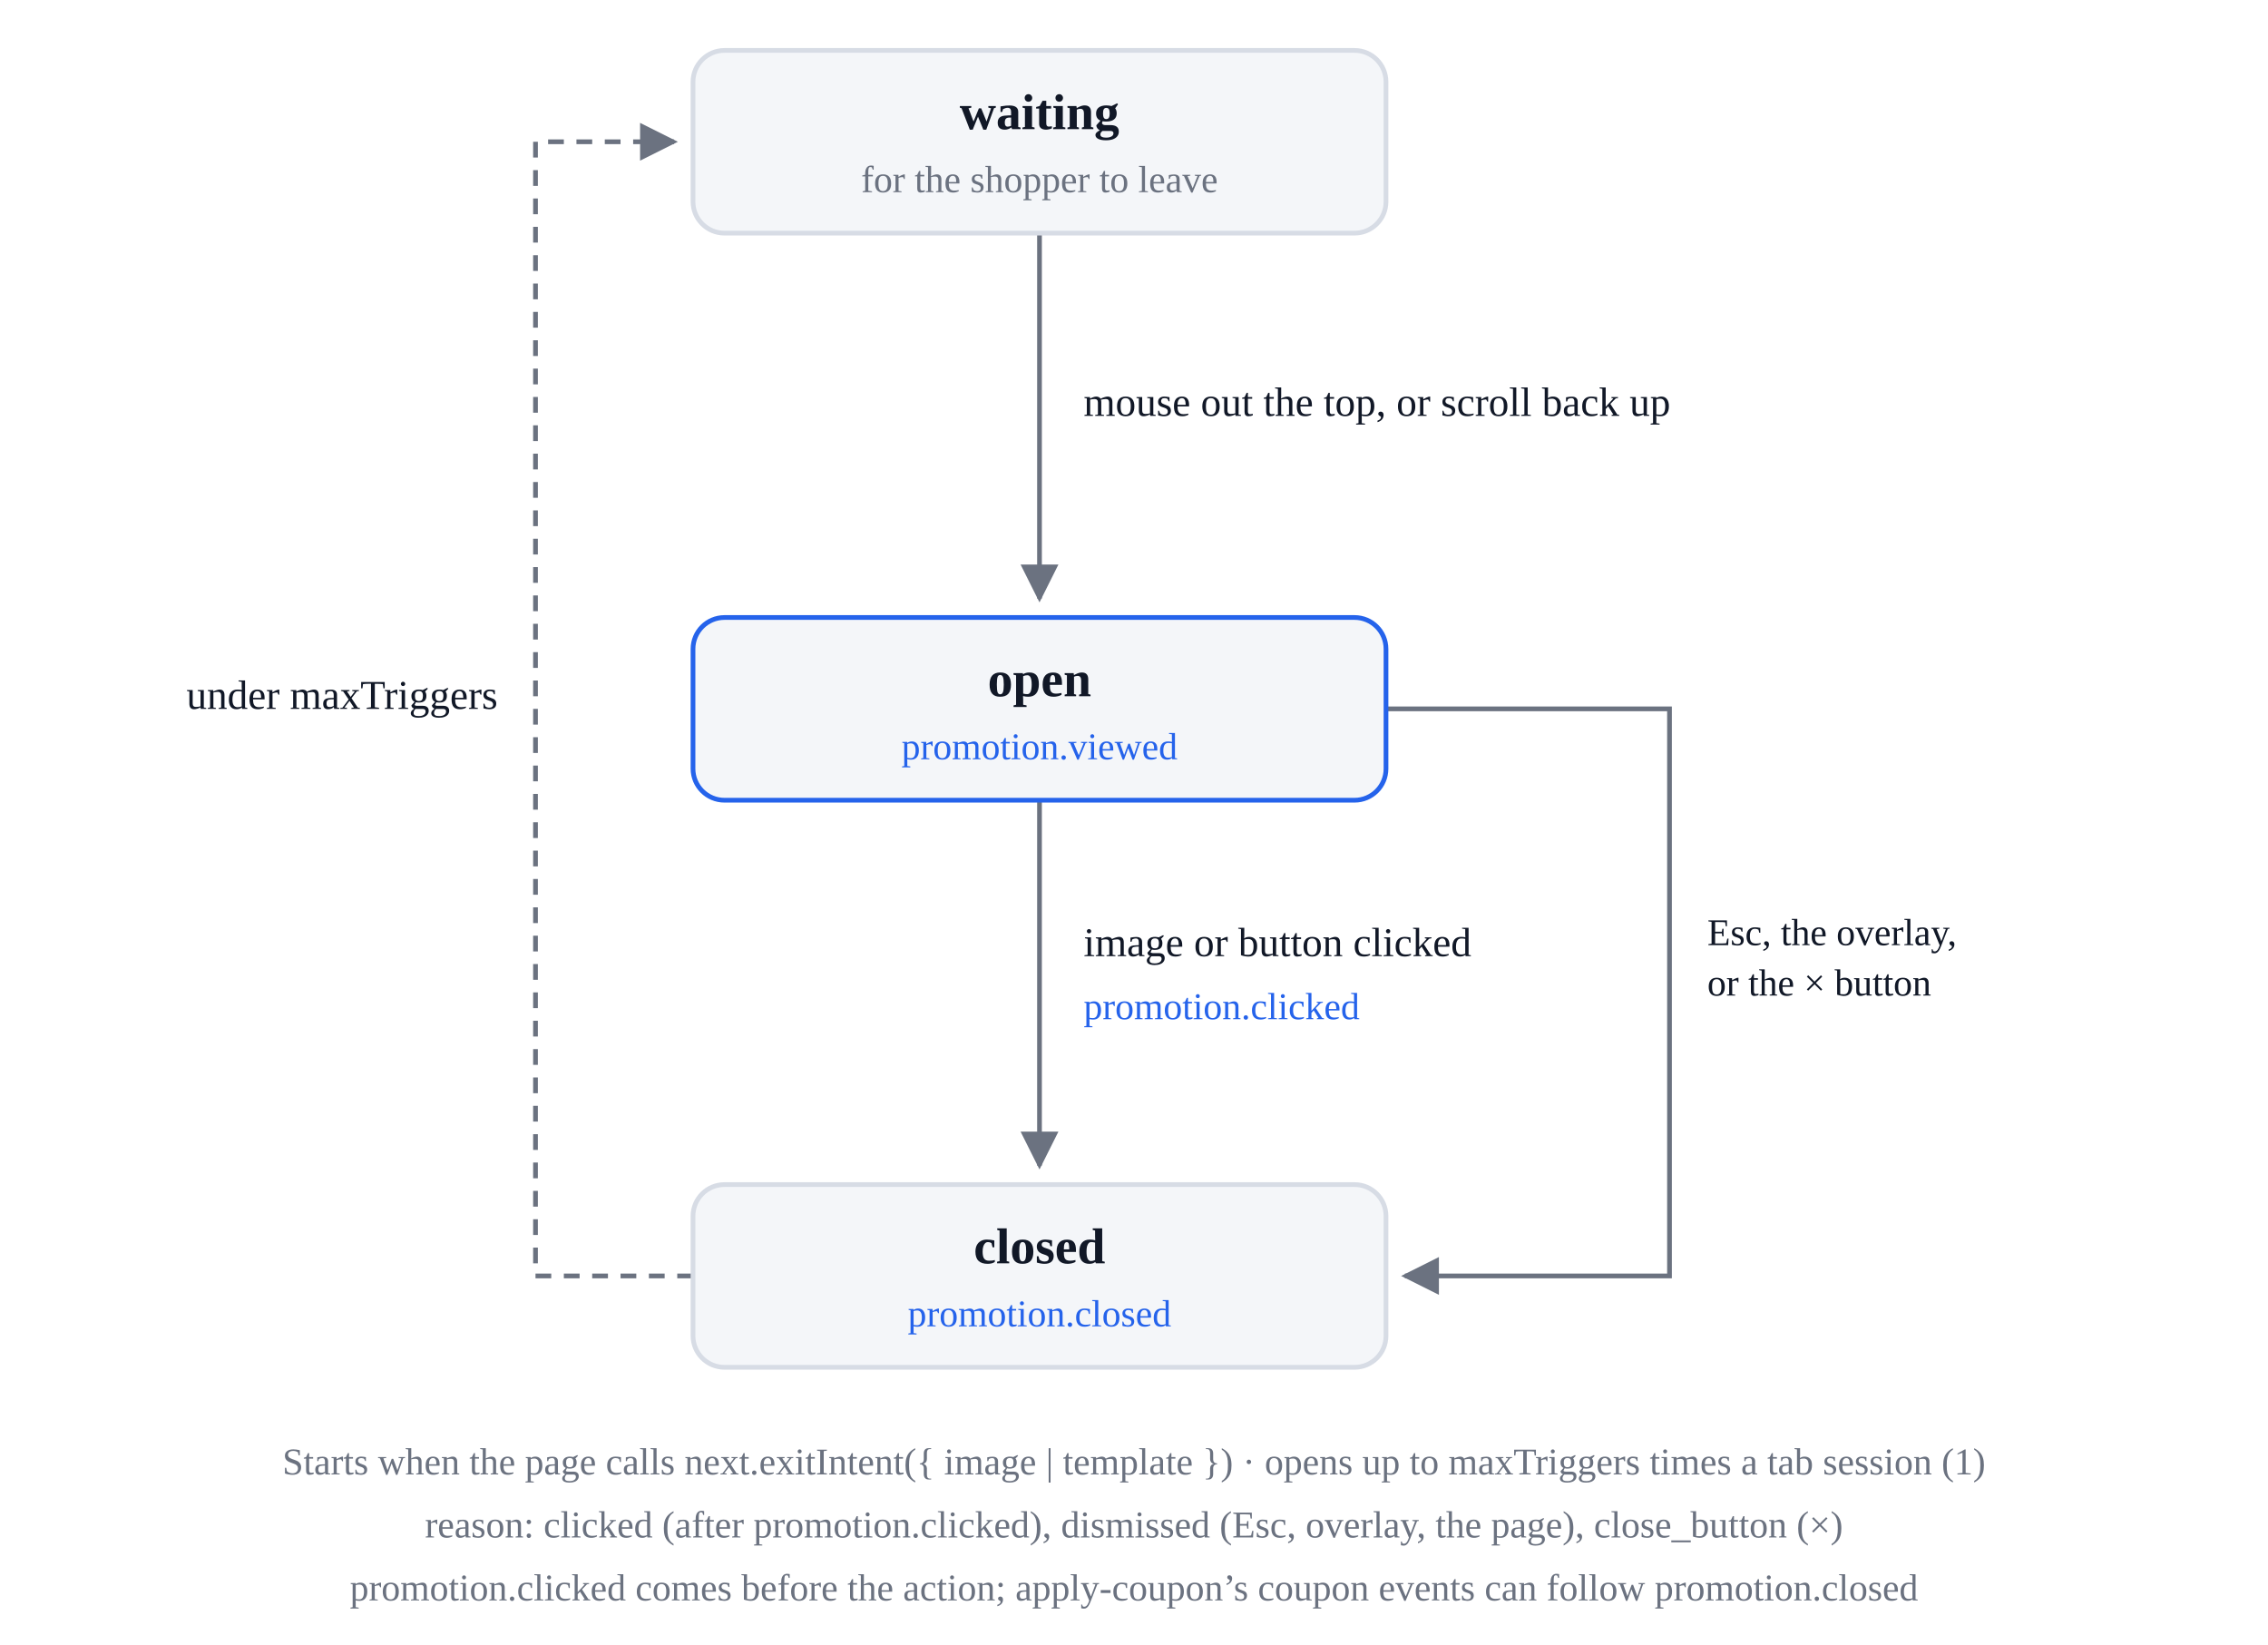
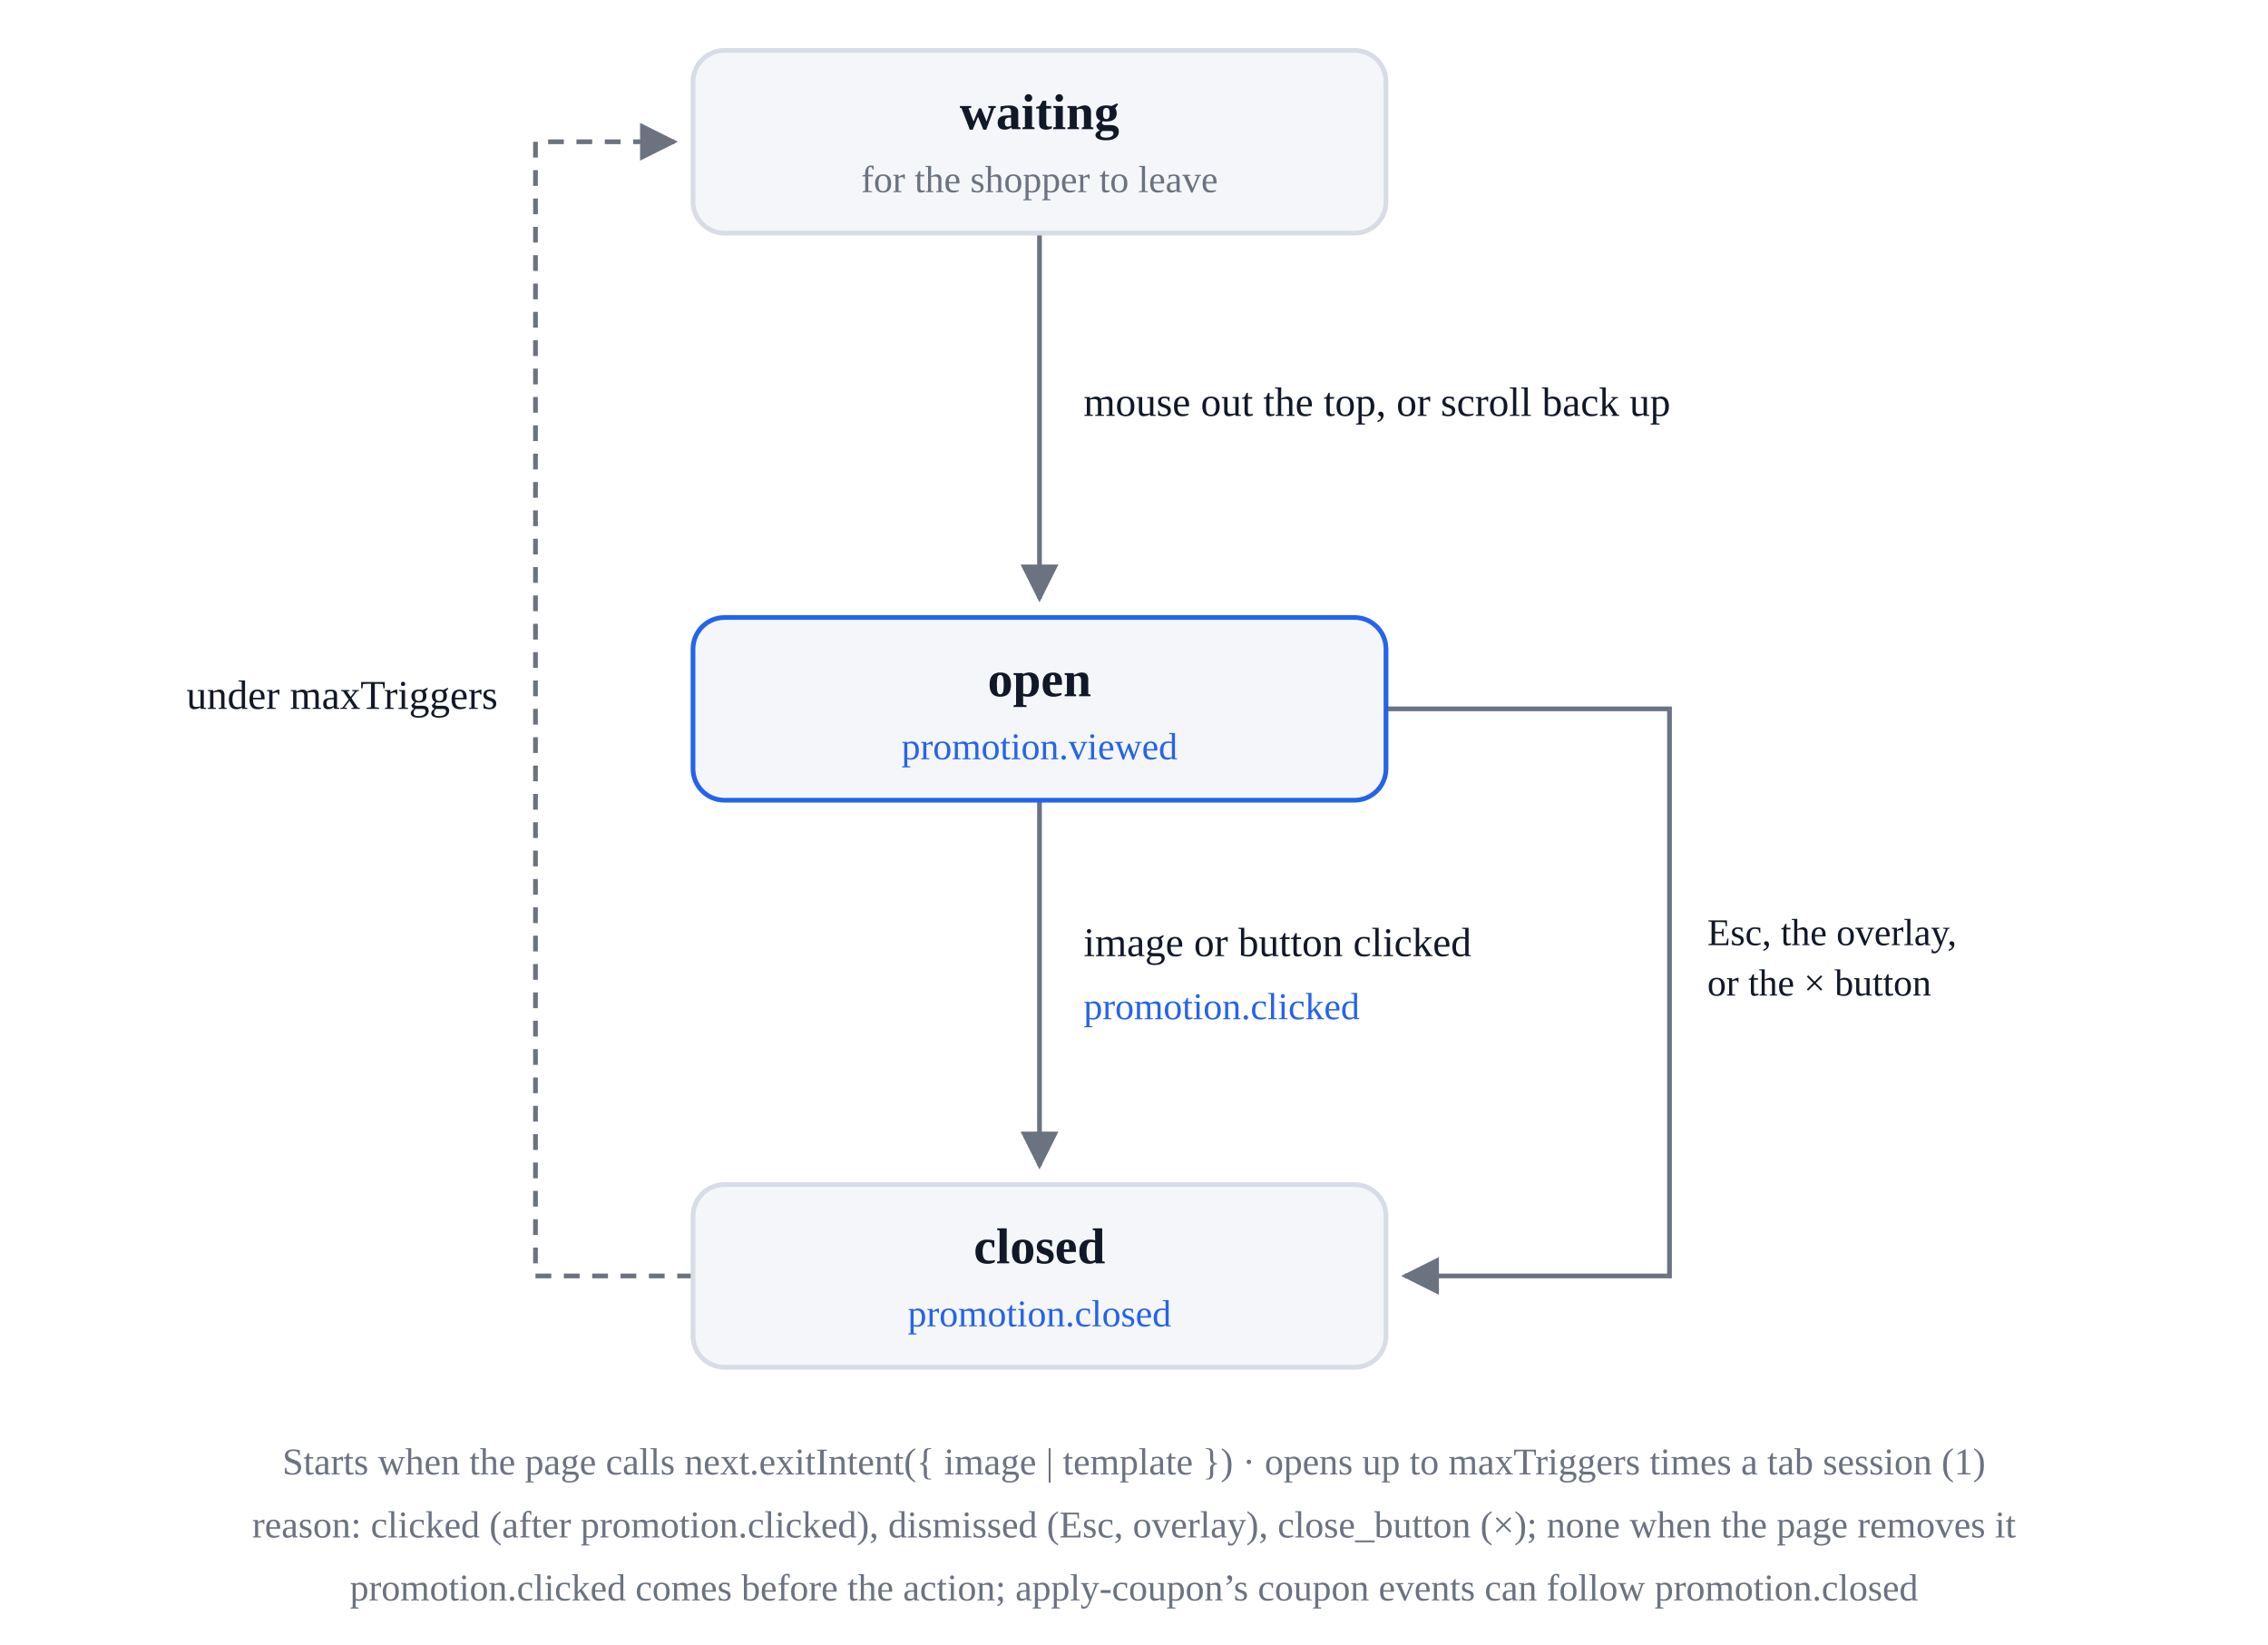
<svg xmlns="http://www.w3.org/2000/svg" viewBox="0 0 720 522" width="720" height="522" role="img" aria-labelledby="promotions-lifecycle-title promotions-lifecycle-desc" style="font-family: var(--clean-font-body, system-ui, sans-serif)">
  <defs>
    <marker id="promotions-lifecycle-arrow" viewBox="0 0 10 10" refX="9" refY="5" markerWidth="8" markerHeight="8" orient="auto-start-reverse">
      <path d="M0,0 L10,5 L0,10 z" style="fill: var(--clean-fg-muted, #6b7280)" />
    </marker>
  </defs>
  <g>
    <path d="M330 74 V190" marker-end="url(#promotions-lifecycle-arrow)" style="fill: none; stroke: var(--clean-fg-muted, #6b7280); stroke-width: 1.5" />
    <text x="344" y="132" text-anchor="start" style="fill: var(--clean-fg, #111827); font-size: 13px">mouse out the top, or scroll back up</text>
    <path d="M330 254 V370" marker-end="url(#promotions-lifecycle-arrow)" style="fill: none; stroke: var(--clean-fg-muted, #6b7280); stroke-width: 1.5" />
    <text x="344" y="303.5" text-anchor="start" style="fill: var(--clean-fg, #111827); font-size: 13px">image or button clicked</text>
    <text x="344" y="323.5" text-anchor="start" style="fill: var(--clean-accent, #2563eb); font-size: 12px; font-family: var(--clean-font-mono, ui-monospace, monospace)">promotion.clicked</text>
    <path d="M440 225 H530 V405 H446" marker-end="url(#promotions-lifecycle-arrow)" style="fill: none; stroke: var(--clean-fg-muted, #6b7280); stroke-width: 1.5" />
    <text x="542" y="300" text-anchor="start" style="fill: var(--clean-fg, #111827); font-size: 12px">Esc, the overlay,</text>
    <text x="542" y="316" text-anchor="start" style="fill: var(--clean-fg, #111827); font-size: 12px">or the × button</text>
    <path d="M220 405 H170 V45 H214" marker-end="url(#promotions-lifecycle-arrow)" style="fill: none; stroke: var(--clean-fg-muted, #6b7280); stroke-width: 1.5; stroke-dasharray: 5 4" />
    <text x="158" y="225" text-anchor="end" style="fill: var(--clean-fg, #111827); font-size: 13px">under maxTriggers</text>
  </g>
  <g text-anchor="middle">
    <rect x="220" y="16" width="220" height="58" rx="10" style="fill: var(--clean-bg-muted, #f4f6f9); stroke: var(--clean-border, #d7dce5); stroke-width: 1.5" />
    <text x="330" y="41" style="fill: var(--clean-fg, #111827); font-size: 16px; font-weight: 600">waiting</text>
    <text x="330" y="61" style="fill: var(--clean-fg-muted, #6b7280); font-size: 12px">for the shopper to leave</text>
    <rect x="220" y="196" width="220" height="58" rx="10" style="fill: var(--clean-bg-muted, #f4f6f9); stroke: var(--clean-accent, #2563eb); stroke-width: 1.5" />
    <text x="330" y="221" style="fill: var(--clean-fg, #111827); font-size: 16px; font-weight: 600">open</text>
    <text x="330" y="241" style="fill: var(--clean-accent, #2563eb); font-size: 12px; font-family: var(--clean-font-mono, ui-monospace, monospace)">promotion.viewed</text>
    <rect x="220" y="376" width="220" height="58" rx="10" style="fill: var(--clean-bg-muted, #f4f6f9); stroke: var(--clean-border, #d7dce5); stroke-width: 1.5" />
    <text x="330" y="401" style="fill: var(--clean-fg, #111827); font-size: 16px; font-weight: 600">closed</text>
    <text x="330" y="421" style="fill: var(--clean-accent, #2563eb); font-size: 12px; font-family: var(--clean-font-mono, ui-monospace, monospace)">promotion.closed</text>
  </g>
  <text x="360" y="468" text-anchor="middle" style="font-size: 12px">
    <tspan style="fill: var(--clean-fg-muted, #6b7280)">Starts when the page calls next.exitIntent({ image | template }) · opens up to maxTriggers times a tab session (1)</tspan>
  </text>
  <text x="360" y="488" text-anchor="middle" style="font-size: 12px">
-     <tspan style="fill: var(--clean-fg-muted, #6b7280)">reason: clicked (after promotion.clicked), dismissed (Esc, overlay, the page), close_button (×)</tspan>
+     <tspan style="fill: var(--clean-fg-muted, #6b7280)">reason: clicked (after promotion.clicked), dismissed (Esc, overlay), close_button (×); none when the page removes it</tspan>
  </text>
  <text x="360" y="508" text-anchor="middle" style="font-size: 12px">
    <tspan style="fill: var(--clean-fg-muted, #6b7280)">promotion.clicked comes before the action; apply-coupon’s coupon events can follow promotion.closed</tspan>
  </text>
</svg>
